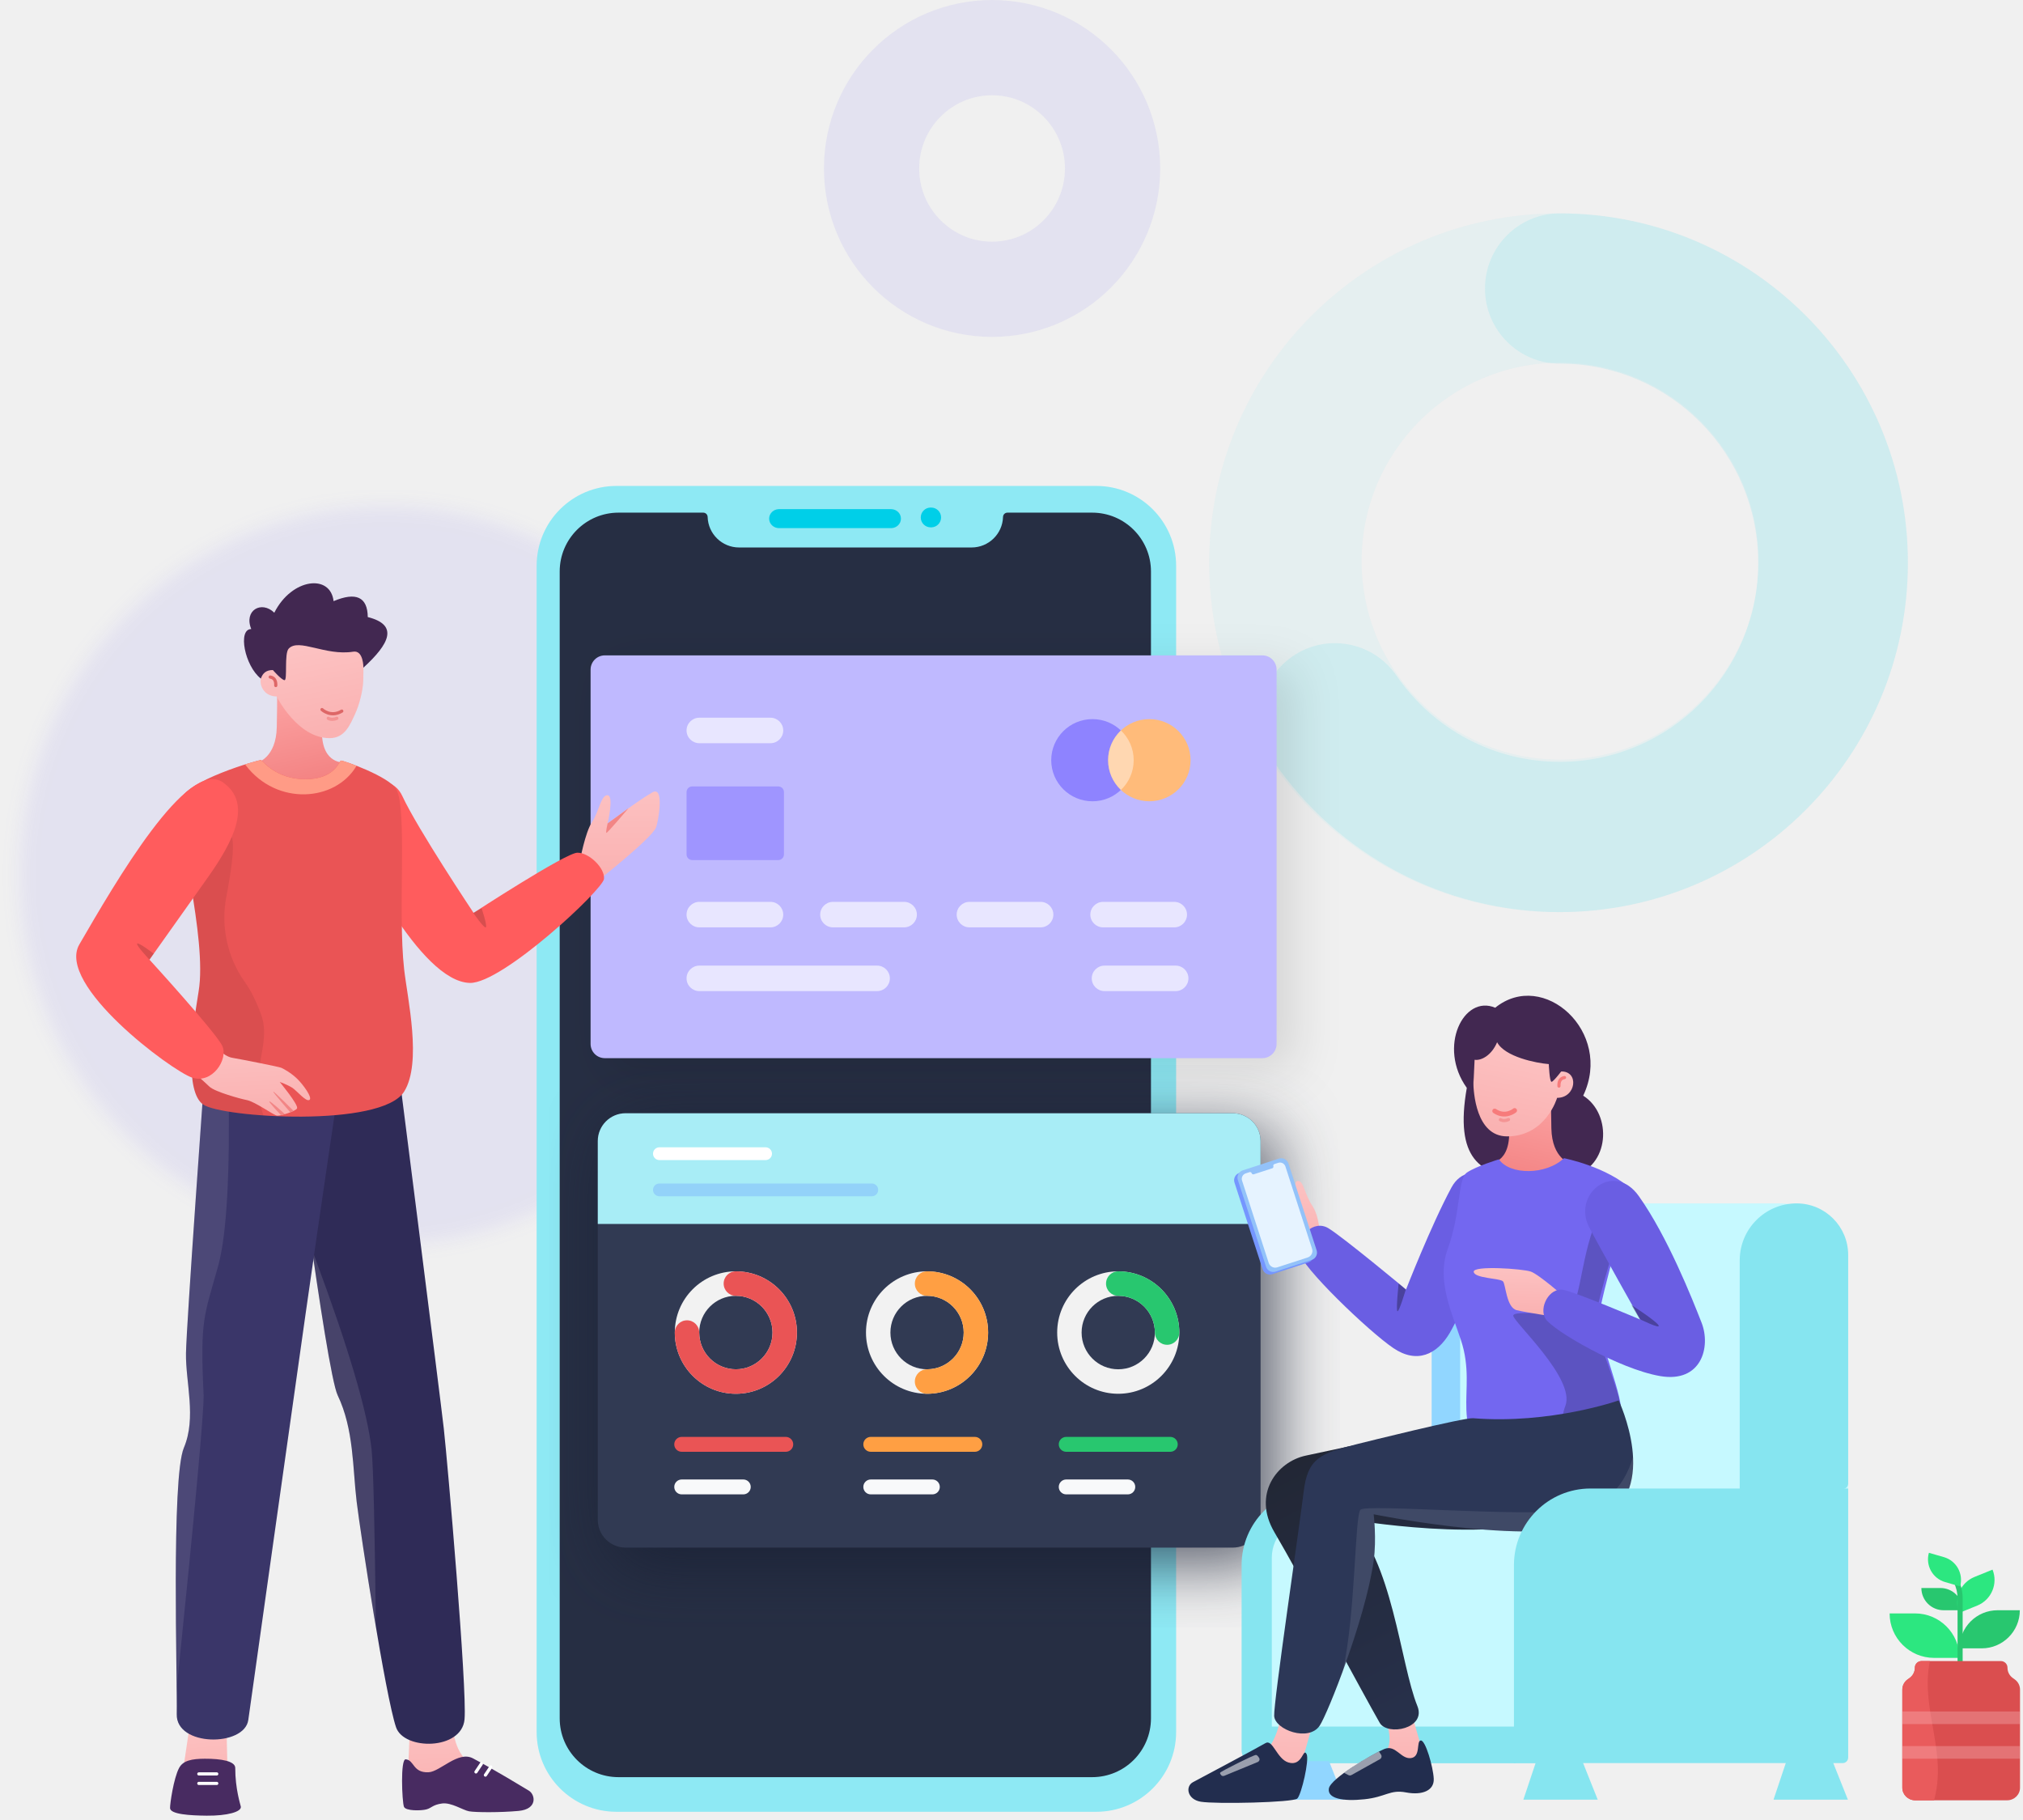
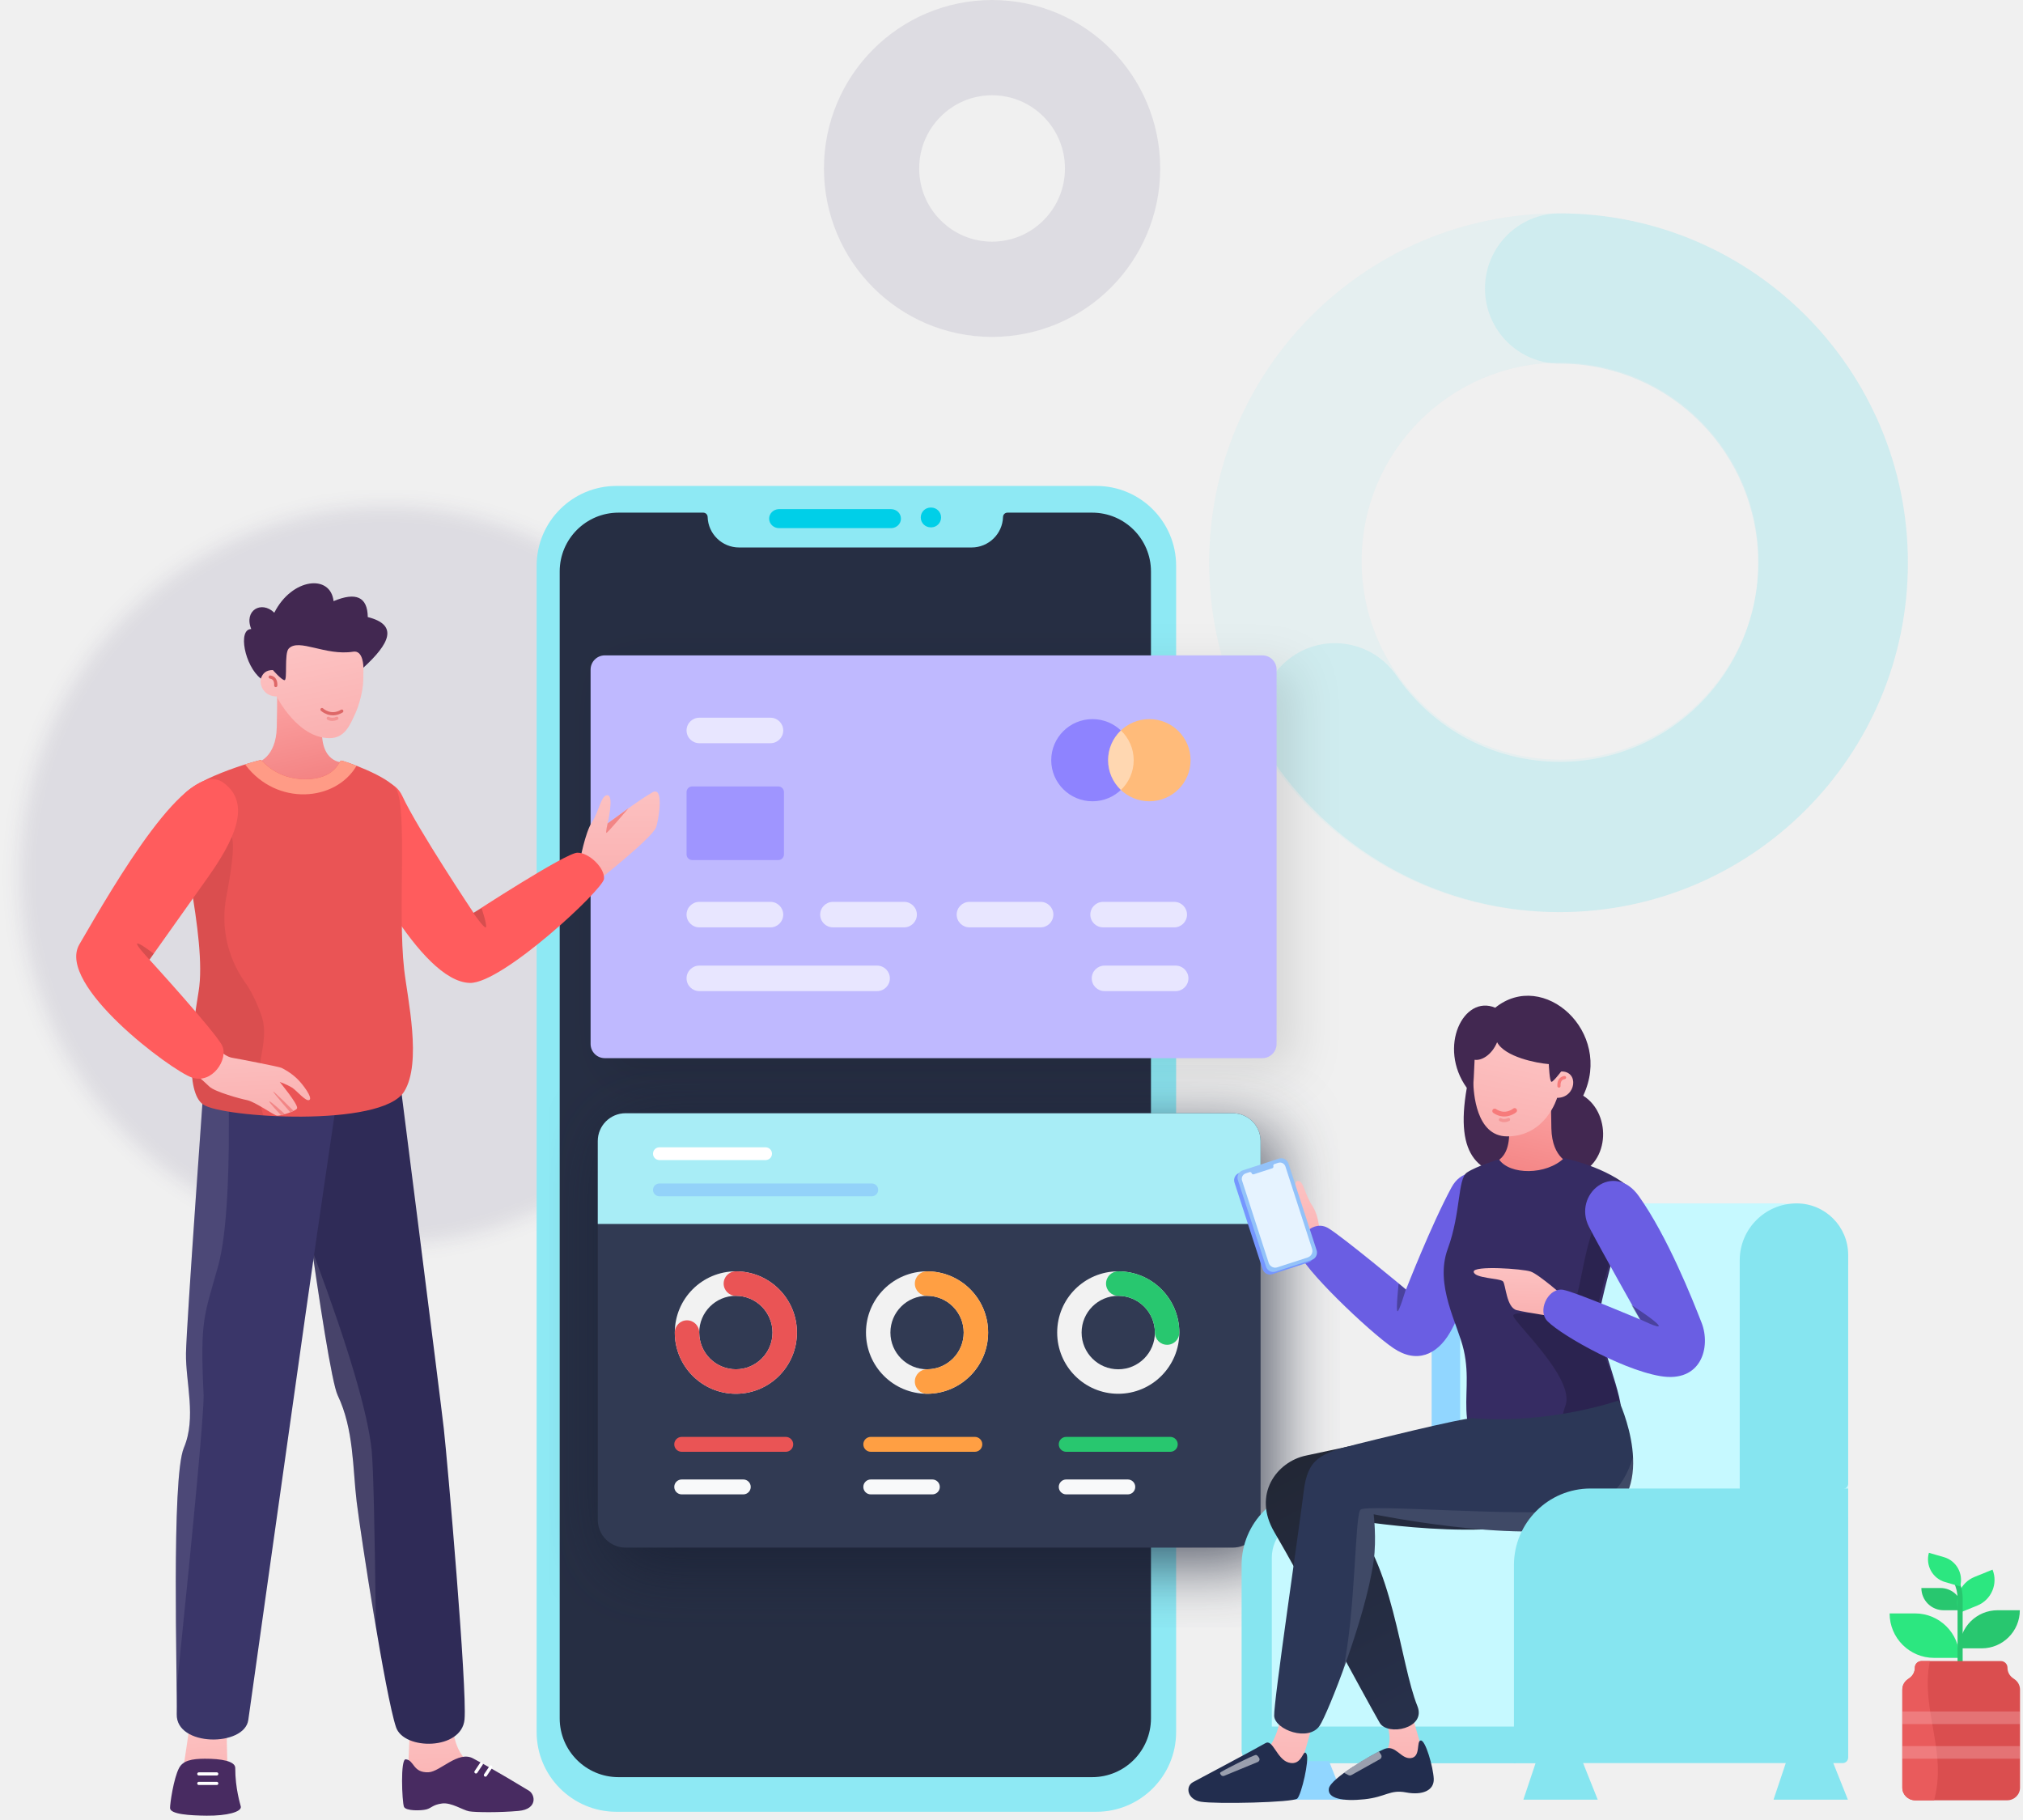
<svg xmlns="http://www.w3.org/2000/svg" width="637" height="573" viewBox="0 0 637 573" fill="none">
  <g id="Illustration">
    <g id="Shape">
      <g id="Oval" opacity="0.1" filter="url(#filter0_f)">
-         <ellipse cx="121.531" cy="275.607" rx="115.531" ry="116.393" fill="#7367F0" />
+         <ellipse cx="121.531" cy="275.607" rx="115.531" ry="116.393" fill="#362c63" />
      </g>
      <path id="Oval_2" opacity="0.05" fill-rule="evenodd" clip-rule="evenodd" d="M380.75 177.185C380.75 116.434 429.999 67.185 490.75 67.185C551.501 67.185 600.75 116.434 600.75 177.185C600.75 237.937 551.501 287.185 490.75 287.185C429.999 287.185 380.75 237.937 380.75 177.185ZM553.75 176.685C553.75 142.167 525.768 114.185 491.25 114.185C456.732 114.185 428.75 142.167 428.75 176.685C428.75 211.203 456.732 239.185 491.25 239.185C525.768 239.185 553.75 211.203 553.75 176.685Z" fill="#00CFE8" />
-       <ellipse id="Oval_3" opacity="0.1" cx="312.382" cy="53.041" rx="37.944" ry="38.041" stroke="#7367F0" stroke-width="30" />
+       <ellipse id="Oval_3" opacity="0.1" cx="312.382" cy="53.041" rx="37.944" ry="38.041" stroke="#362c63" stroke-width="30" />
      <path id="Path" opacity="0.1" d="M491.165 67.185C551.687 67.185 600.75 116.434 600.75 177.185C600.75 237.937 551.687 287.185 491.165 287.185C454.704 287.185 421.237 269.153 400.923 239.605C393.53 228.852 396.221 214.12 406.933 206.699C417.538 199.353 432.029 201.927 439.491 212.413L439.715 212.733C451.321 229.614 470.362 239.873 491.165 239.873C525.656 239.873 553.617 211.807 553.617 177.185C553.617 142.91 526.213 115.059 492.198 114.506L491.165 114.497C478.15 114.497 467.598 103.906 467.598 90.841C467.598 77.776 478.15 67.185 491.165 67.185Z" fill="#00CFE8" />
    </g>
    <g id="Mobile Banking App">
      <g id="Phone3">
        <path id="Rectangle" fill-rule="evenodd" clip-rule="evenodd" d="M168.975 178.137C168.975 164.254 180.229 153 194.112 153H345.201C359.084 153 370.338 164.254 370.338 178.137V545.323C370.338 559.206 359.084 570.46 345.201 570.46H194.112C180.229 570.46 168.975 559.206 168.975 545.323V178.137Z" fill="#8EE9F4" />
        <g id="Group 48">
          <path id="Rectangle_2" fill-rule="evenodd" clip-rule="evenodd" d="M176.237 179.934C176.237 169.705 184.53 161.412 194.759 161.412H221.439C222.187 161.412 222.799 162.007 222.821 162.755V162.755C222.976 168.115 227.365 172.379 232.727 172.379H305.926C311.288 172.379 315.678 168.115 315.833 162.755V162.755C315.854 162.007 316.467 161.412 317.215 161.412H343.894C354.124 161.412 362.416 169.705 362.416 179.934V541.033C362.416 551.263 354.124 559.555 343.894 559.555H194.759C184.53 559.555 176.237 551.263 176.237 541.033V179.934Z" fill="#262E43" />
          <mask id="mask0" mask-type="alpha" maskUnits="userSpaceOnUse" x="176" y="161" width="187" height="399">
            <path id="Rectangle_3" fill-rule="evenodd" clip-rule="evenodd" d="M176.237 179.934C176.237 169.705 184.53 161.412 194.759 161.412H221.439C222.187 161.412 222.799 162.007 222.821 162.755V162.755C222.976 168.115 227.365 172.379 232.727 172.379H305.926C311.288 172.379 315.678 168.115 315.833 162.755V162.755C315.854 162.007 316.467 161.412 317.215 161.412H343.894C354.124 161.412 362.416 169.705 362.416 179.934V541.033C362.416 551.263 354.124 559.555 343.894 559.555H194.759C184.53 559.555 176.237 551.263 176.237 541.033V179.934Z" fill="white" />
          </mask>
          <g mask="url(#mask0)">
            <ellipse id="Oval_4" cx="246.822" cy="403.737" rx="15.969" ry="15.951" fill="#E97EFF" fill-opacity="0.549" />
            <path id="Rectangle_4" fill-rule="evenodd" clip-rule="evenodd" d="M198.916 235.001C198.916 232.11 201.259 229.767 204.15 229.767H335.904C338.794 229.767 341.138 232.11 341.138 235.001V235.001C341.138 237.891 338.794 240.235 335.904 240.235H204.15C201.259 240.235 198.916 237.891 198.916 235.001V235.001Z" fill="#E97EFF" fill-opacity="0.549" />
          </g>
        </g>
        <path id="Path_2" d="M280.572 160.308C282.294 160.308 283.69 161.647 283.69 163.299C283.69 164.914 282.355 166.23 280.686 166.288L280.572 166.29H245.304C243.582 166.29 242.186 164.951 242.186 163.299C242.186 161.684 243.521 160.368 245.19 160.31L245.304 160.308H280.572Z" fill="#00CFE8" />
        <path id="Path_3" d="M293.21 159.81C294.933 159.81 296.329 161.205 296.329 162.925C296.329 164.608 294.994 165.979 293.325 166.039L293.21 166.041H293.047C291.324 166.041 289.928 164.646 289.928 162.925C289.928 161.243 291.263 159.872 292.932 159.812L293.047 159.81H293.21Z" fill="#00CFE8" />
      </g>
      <g id="BoardPieChart">
        <g id="Rectangle_5" filter="url(#filter1_d)">
          <path fill-rule="evenodd" clip-rule="evenodd" d="M188.229 359.27C188.229 354.434 192.15 350.513 196.986 350.513H388.175C393.011 350.513 396.931 354.434 396.931 359.27V478.524C396.931 483.361 393.011 487.281 388.175 487.281H196.986C192.15 487.281 188.229 483.361 188.229 478.524V359.27Z" fill="#313A53" />
        </g>
        <mask id="mask1" mask-type="alpha" maskUnits="userSpaceOnUse" x="188" y="350" width="209" height="138">
          <path id="Rectangle_6" fill-rule="evenodd" clip-rule="evenodd" d="M188.229 359.27C188.229 354.434 192.15 350.513 196.986 350.513H388.175C393.011 350.513 396.931 354.434 396.931 359.27V478.524C396.931 483.361 393.011 487.281 388.175 487.281H196.986C192.15 487.281 188.229 483.361 188.229 478.524V359.27Z" fill="white" />
        </mask>
        <g mask="url(#mask1)">
          <path id="Rectangle_7" fill-rule="evenodd" clip-rule="evenodd" d="M183.547 345.15H402.282V385.376H183.547L183.547 345.15Z" fill="#A8EDF6" />
          <path id="Rectangle_8" opacity="0.366" fill-rule="evenodd" clip-rule="evenodd" d="M205.621 374.649C205.621 373.538 206.522 372.638 207.632 372.638H274.515C275.626 372.638 276.526 373.538 276.526 374.649V374.649C276.526 375.76 275.626 376.66 274.515 376.66H207.632C206.522 376.66 205.621 375.76 205.621 374.649V374.649Z" fill="#6FA3FF" />
          <rect id="Rectangle_9" x="205.621" y="361.24" width="37.459" height="4.023" rx="2.011" fill="white" />
          <rect id="Rectangle_10" x="212.311" y="452.419" width="37.459" height="4.693" rx="2.346" fill="#EA5455" />
          <path id="Rectangle_11" fill-rule="evenodd" clip-rule="evenodd" d="M212.311 468.174C212.311 466.878 213.361 465.827 214.657 465.827H234.045C235.341 465.827 236.392 466.878 236.392 468.174V468.174C236.392 469.47 235.341 470.52 234.045 470.52H214.657C213.361 470.52 212.311 469.47 212.311 468.174V468.174Z" fill="#F8F9FA" />
          <rect id="Rectangle_12" x="271.844" y="452.419" width="37.459" height="4.693" rx="2.346" fill="#FF9F43" />
          <path id="Rectangle_13" fill-rule="evenodd" clip-rule="evenodd" d="M271.844 468.174C271.844 466.878 272.894 465.827 274.19 465.827H293.578C294.874 465.827 295.925 466.878 295.925 468.174V468.174C295.925 469.47 294.874 470.52 293.578 470.52H274.19C272.894 470.52 271.844 469.47 271.844 468.174V468.174Z" fill="#F8F9FA" />
          <rect id="Rectangle_14" x="333.385" y="452.419" width="37.459" height="4.693" rx="2.346" fill="#28C76F" />
          <path id="Rectangle_15" fill-rule="evenodd" clip-rule="evenodd" d="M333.385 468.174C333.385 466.878 334.435 465.827 335.731 465.827H355.119C356.415 465.827 357.466 466.878 357.466 468.174V468.174C357.466 469.47 356.415 470.52 355.119 470.52H335.731C334.435 470.52 333.385 469.47 333.385 468.174V468.174Z" fill="#F8F9FA" />
          <g id="Group 3">
            <path id="Oval_5" fill-rule="evenodd" clip-rule="evenodd" d="M352.114 438.843C362.735 438.843 371.345 430.213 371.345 419.568C371.345 408.923 362.735 400.293 352.114 400.293C341.493 400.293 332.883 408.923 332.883 419.568C332.883 430.213 341.493 438.843 352.114 438.843ZM352.114 431.133C345.741 431.133 340.575 425.955 340.575 419.568C340.575 413.181 345.741 408.003 352.114 408.003C358.487 408.003 363.653 413.181 363.653 419.568C363.653 425.955 358.487 431.133 352.114 431.133Z" fill="#F2F2F2" />
            <path id="Path_4" fill-rule="evenodd" clip-rule="evenodd" d="M371.345 419.568C371.345 408.923 362.735 400.293 352.114 400.293C349.99 400.293 348.268 402.019 348.268 404.148C348.268 406.277 349.99 408.003 352.114 408.003C358.414 408.003 363.535 413.064 363.651 419.351L363.653 419.568C363.653 421.697 365.375 423.423 367.499 423.423C369.623 423.423 371.345 421.697 371.345 419.568Z" fill="#28C76F" />
          </g>
          <g id="Group 4">
            <path id="Oval_6" fill-rule="evenodd" clip-rule="evenodd" d="M291.911 438.843C302.532 438.843 311.142 430.213 311.142 419.568C311.142 408.923 302.532 400.293 291.911 400.293C281.29 400.293 272.68 408.923 272.68 419.568C272.68 430.213 281.29 438.843 291.911 438.843ZM291.911 431.133C285.538 431.133 280.372 425.955 280.372 419.568C280.372 413.181 285.538 408.003 291.911 408.003C298.284 408.003 303.45 413.181 303.45 419.568C303.45 425.955 298.284 431.133 291.911 431.133Z" fill="#F2F2F2" />
            <path id="Path_5" d="M291.911 438.843C302.532 438.843 311.142 430.213 311.142 419.568C311.142 408.923 302.532 400.293 291.911 400.293C289.786 400.293 288.064 402.019 288.064 404.148C288.064 406.277 289.786 408.003 291.911 408.003C298.283 408.003 303.45 413.181 303.45 419.568C303.45 425.882 298.4 431.015 292.127 431.131L291.911 431.133C289.786 431.133 288.064 432.859 288.064 434.988C288.064 437.117 289.786 438.843 291.911 438.843Z" fill="#FF9F43" />
          </g>
          <g id="Group 6">
            <path id="Oval_7" fill-rule="evenodd" clip-rule="evenodd" d="M231.709 438.843C242.33 438.843 250.94 430.213 250.94 419.568C250.94 408.923 242.33 400.293 231.709 400.293C221.088 400.293 212.478 408.923 212.478 419.568C212.478 430.213 221.088 438.843 231.709 438.843ZM231.709 431.133C225.336 431.133 220.17 425.955 220.17 419.568C220.17 413.181 225.336 408.003 231.709 408.003C238.082 408.003 243.248 413.181 243.248 419.568C243.248 425.955 238.082 431.133 231.709 431.133Z" fill="#F2F2F2" />
            <path id="Path_6" fill-rule="evenodd" clip-rule="evenodd" d="M212.478 419.568C212.478 430.213 221.088 438.843 231.709 438.843C242.33 438.843 250.94 430.213 250.94 419.568C250.94 408.923 242.33 400.293 231.709 400.293C229.585 400.293 227.863 402.019 227.863 404.148C227.863 406.277 229.585 408.003 231.709 408.003C238.082 408.003 243.248 413.181 243.248 419.568C243.248 425.955 238.082 431.133 231.709 431.133C225.336 431.133 220.17 425.955 220.17 419.568C220.17 417.439 218.448 415.713 216.324 415.713C214.2 415.713 212.478 417.439 212.478 419.568Z" fill="#EA5455" />
          </g>
        </g>
      </g>
      <g id="VisaCard2">
        <g id="Rectangle_16" filter="url(#filter2_d)">
          <path fill-rule="evenodd" clip-rule="evenodd" d="M190.441 206.351H397.491C399.964 206.351 401.968 208.361 401.968 210.841V328.683C401.968 331.163 399.964 333.172 397.491 333.172H190.441C187.968 333.172 185.964 331.163 185.964 328.683V210.841C185.964 208.361 187.968 206.351 190.441 206.351Z" fill="#BFB9FF" />
        </g>
        <g id="Group 46">
          <g id="Group 45">
            <g id="Group 43">
              <ellipse id="Oval_8" cx="343.993" cy="239.357" rx="12.983" ry="12.935" fill="#8E83FF" />
              <ellipse id="Oval Copy 10" cx="361.901" cy="239.357" rx="12.983" ry="12.935" fill="#FFBB7A" />
              <path id="Path_7" fill-rule="evenodd" clip-rule="evenodd" d="M352.83 230.104L352.949 229.992C355.43 232.348 356.976 235.673 356.976 239.357C356.976 243.042 355.43 246.367 352.949 248.723C350.465 246.368 348.918 243.042 348.918 239.357C348.918 235.731 350.416 232.452 352.83 230.104L352.949 229.992L352.83 230.104Z" fill="white" fill-opacity="0.416" />
            </g>
            <path id="Rectangle_17" fill-rule="evenodd" clip-rule="evenodd" d="M217.972 247.609H245.057C246.046 247.609 246.848 248.408 246.848 249.393V269.019C246.848 270.004 246.046 270.803 245.057 270.803H217.972C216.983 270.803 216.182 270.004 216.182 269.019V249.393C216.182 248.408 216.983 247.609 217.972 247.609Z" fill="#9F95FF" />
          </g>
          <g id="Group 44">
            <path id="Rectangle_18" fill-rule="evenodd" clip-rule="evenodd" d="M220.211 283.96H242.595C244.82 283.96 246.624 285.758 246.624 287.975C246.624 290.192 244.82 291.989 242.595 291.989H220.211C217.986 291.989 216.182 290.192 216.182 287.975C216.182 285.758 217.986 283.96 220.211 283.96Z" fill="white" fill-opacity="0.647" />
            <path id="Rectangle_19" fill-rule="evenodd" clip-rule="evenodd" d="M220.211 304.032H276.17C278.396 304.032 280.199 305.829 280.199 308.046C280.199 310.263 278.396 312.06 276.17 312.06H220.211C217.986 312.06 216.182 310.263 216.182 308.046C216.182 305.829 217.986 304.032 220.211 304.032Z" fill="white" fill-opacity="0.647" />
            <path id="Rectangle_20" fill-rule="evenodd" clip-rule="evenodd" d="M347.799 304.032H370.182C372.408 304.032 374.212 305.829 374.212 308.046C374.212 310.263 372.408 312.06 370.182 312.06H347.799C345.573 312.06 343.77 310.263 343.77 308.046C343.77 305.829 345.573 304.032 347.799 304.032Z" fill="white" fill-opacity="0.647" />
            <path id="Rectangle_21" fill-rule="evenodd" clip-rule="evenodd" d="M220.211 225.977H242.595C244.82 225.977 246.624 227.774 246.624 229.991C246.624 232.208 244.82 234.005 242.595 234.005H220.211C217.986 234.005 216.182 232.208 216.182 229.991C216.182 227.774 217.986 225.977 220.211 225.977Z" fill="white" fill-opacity="0.647" />
            <path id="Rectangle Copy 38" fill-rule="evenodd" clip-rule="evenodd" d="M262.293 283.96H284.677C286.902 283.96 288.706 285.758 288.706 287.975C288.706 290.192 286.902 291.989 284.677 291.989H262.293C260.068 291.989 258.264 290.192 258.264 287.975C258.264 285.758 260.068 283.96 262.293 283.96Z" fill="white" fill-opacity="0.647" />
            <path id="Rectangle Copy 39" fill-rule="evenodd" clip-rule="evenodd" d="M305.269 283.96H327.653C329.878 283.96 331.682 285.758 331.682 287.975C331.682 290.192 329.878 291.989 327.653 291.989H305.269C303.044 291.989 301.24 290.192 301.24 287.975C301.24 285.758 303.044 283.96 305.269 283.96Z" fill="white" fill-opacity="0.647" />
            <path id="Rectangle Copy 40" fill-rule="evenodd" clip-rule="evenodd" d="M347.351 283.96H369.735C371.96 283.96 373.764 285.758 373.764 287.975C373.764 290.192 371.96 291.989 369.735 291.989H347.351C345.126 291.989 343.322 290.192 343.322 287.975C343.322 285.758 345.126 283.96 347.351 283.96Z" fill="white" fill-opacity="0.647" />
          </g>
        </g>
      </g>
      <g id="Men1.1">
        <g id="LLeg">
          <path id="Path_8" fill-rule="evenodd" clip-rule="evenodd" d="M142.482 542C142.482 542 142.328 551.857 148.381 555.358C154.434 558.86 163.812 565.365 163.812 565.365L128.137 566.574L129.154 541.911L142.482 542Z" fill="url(#paint0_linear)" />
          <path id="Path_9" fill-rule="evenodd" clip-rule="evenodd" d="M127.761 553.936C130.519 554.22 129.916 558.21 134.922 558.016C138.569 557.874 144.257 551.148 148.936 553.639C156.078 557.442 164.453 562.57 166.506 563.791C168.56 565.013 169.371 569.618 163.303 570.184C157.501 570.724 149.668 570.664 147.707 570.306C145.744 569.949 142.105 567.446 139.177 567.846C136.249 568.247 135.915 569.256 134.279 569.703C132.643 570.15 127.704 570.247 127.192 568.868C126.603 567.286 126.014 553.756 127.761 553.936Z" fill="#482B61" />
          <path id="Path_10" fill-rule="evenodd" clip-rule="evenodd" d="M124.996 332.889C124.996 332.889 138.605 439.705 139.743 449.806C140.88 459.908 147.128 531.771 146.273 541.357C145.402 551.118 127.14 551.171 124.69 543.806C121.337 533.725 113.585 483.341 112.303 472.819C111.021 462.298 111.471 450.083 106.319 439.309C102.63 431.596 90.423 335.628 90.423 335.628L124.996 332.889Z" fill="#2F2B57" />
          <path id="Path_11" opacity="0.591" fill-rule="evenodd" clip-rule="evenodd" d="M116.998 456.324L117.046 456.805C117.566 462.384 118.001 480.866 118.352 512.249L117.569 507.562C115.113 492.698 112.931 477.974 112.303 472.819C111.048 462.517 111.453 450.591 106.634 439.985L106.319 439.309C104.695 435.915 101.422 415.426 98.266 393.547L99.257 396.201C109.796 424.543 115.709 444.584 116.998 456.324Z" fill="white" fill-opacity="0.192" />
          <path id="Path 10" d="M151.575 555.354L149.868 557.907" stroke="white" stroke-linecap="round" />
          <path id="Path 10_2" d="M154.554 556.352L152.848 558.906" stroke="white" stroke-linecap="round" />
        </g>
        <g id="RLeg">
          <path id="Path_12" fill-rule="evenodd" clip-rule="evenodd" d="M59.586 544.261L56.394 565.817L71.825 565.739L71.32 543.86L59.586 544.261Z" fill="url(#paint1_linear)" />
          <path id="Path_13" fill-rule="evenodd" clip-rule="evenodd" d="M53.55 569.305C53.499 568.047 54.67 559.89 56.394 556.66C57.644 554.318 60.417 553.769 64.474 553.752C69.707 553.732 74.081 554.523 74.075 556.66C74.056 563.199 75.714 568.228 75.826 568.802C76.153 570.488 71.472 571.747 65.08 571.682C59.847 571.631 53.631 571.266 53.55 569.305Z" fill="#482B61" />
          <path id="Path_14" fill-rule="evenodd" clip-rule="evenodd" d="M107.504 336.396C107.504 336.396 100.429 384.069 96.146 414.233C91.937 443.873 79.474 532.285 78.186 541.54C77.004 550.036 55.422 550.036 55.649 539.747C55.876 529.457 53.878 465.335 57.897 455.841C61.915 446.348 58.417 435.299 58.563 426.076C58.709 416.853 64.489 337.012 64.489 337.012L107.504 336.396Z" fill="#3A3669" />
          <path id="Path_15" opacity="0.462" fill-rule="evenodd" clip-rule="evenodd" d="M68.797 398.217L68.459 399.444C64.362 414.163 62.949 415.49 64.11 438.967L64.121 439.444C64.162 445.351 61.353 475.917 55.694 531.142L55.669 527.709C55.47 505.18 54.64 464.445 57.794 456.097L57.897 455.841C61.915 446.348 58.417 435.299 58.563 426.076C58.709 416.853 64.489 337.013 64.489 337.013L71.871 336.906L71.946 340.563C72.477 369.125 71.427 388.343 68.797 398.217V398.217Z" fill="white" fill-opacity="0.192" />
          <path id="Path 9" d="M62.605 558.534H68.253" stroke="white" stroke-linecap="round" />
          <path id="Path 9_2" d="M62.605 561.529H68.253" stroke="white" stroke-linecap="round" />
        </g>
        <g id="Head">
          <path id="Path_16" fill-rule="evenodd" clip-rule="evenodd" d="M81.035 240.078C81.035 240.078 86.946 238.683 87.151 228.949C87.356 219.214 87.212 215.891 87.212 215.891L101.226 215.655C101.226 215.655 101.368 226.504 101.37 230.428C101.375 240.968 108.682 240.078 108.682 240.078C108.682 240.078 107.163 248.624 95.365 249.291C86.154 249.812 81.035 240.078 81.035 240.078Z" fill="url(#paint2_linear)" />
          <g id="Head1">
            <path id="Path_17" fill-rule="evenodd" clip-rule="evenodd" d="M85.926 210.97C80.118 210.745 81.065 219.291 87.099 219.279C87.099 219.279 93.583 232.383 103.764 232.417C108.668 232.434 110.269 228.043 111.739 224.962C113.209 221.88 114.288 217.27 114.378 214.447C114.474 211.437 114.486 201.55 114.486 201.55L85.7 201.537L85.926 210.97Z" fill="url(#paint3_linear)" />
            <path id="Path_18" d="M103.356 226.173C104.227 226.654 105.263 226.535 106.065 226.173" stroke="#F49494" stroke-linecap="round" />
            <path id="Path 8" d="M86.832 215.849C86.892 214.478 86.476 213.39 85.085 213.171" stroke="#DE6767" stroke-linecap="round" />
            <path id="Path_19" fill-rule="evenodd" clip-rule="evenodd" d="M85.926 210.971C85.926 210.971 88.597 214.069 89.585 214.154C90.573 214.24 89.447 205.769 90.902 204.226C94.098 200.835 102.45 206.597 111.233 205.189C114.486 204.668 114.428 210.228 114.428 210.228C122.638 202.703 125.615 196.767 115.804 194.289C115.726 187.92 112.081 186.322 105.032 189.276C104.09 180.673 91.912 181.971 86.369 192.916C82.356 188.992 76.717 192.16 79.11 198.064C74.79 198.064 77.041 209.672 82.133 213.66C82.74 211.918 83.85 210.971 85.926 210.971Z" fill="#422851" />
            <path id="Path_20" d="M101.387 223.414C101.387 223.414 104.152 226.029 107.624 223.899" stroke="#DE6767" stroke-linecap="round" />
          </g>
        </g>
        <g id="LArm">
          <g id="Group 3_2">
            <path id="Path_21" fill-rule="evenodd" clip-rule="evenodd" d="M182.553 271.335C182.553 271.335 184.215 262.095 186.414 258.858C188.613 255.619 189.254 250.179 191.329 250.379C193.404 250.58 191.326 259.265 191.326 259.265C191.326 259.265 201.002 252.005 205.392 249.504C209.397 247.223 207.2 259.026 206.574 260.531C205.083 264.112 187.833 277.63 187.833 277.63C187.833 277.63 182.93 272.157 182.553 271.335Z" fill="url(#paint4_linear)" />
            <path id="Path_22" fill-rule="evenodd" clip-rule="evenodd" d="M191.326 259.264C191.326 259.264 190.612 262.235 190.968 262.235C191.325 262.235 197.892 254.487 197.892 254.487L191.326 259.264Z" fill="#F28585" />
          </g>
          <path id="Path_23" fill-rule="evenodd" clip-rule="evenodd" d="M126.694 250.655C131.425 260.915 149.121 287.426 149.121 287.426C149.121 287.426 178.119 268.52 181.809 268.481C185.499 268.442 190.509 273.338 190.194 276.717C189.879 280.096 158.129 309.732 147.946 309.483C132.113 309.095 112.258 267.922 110.219 262.419C104.759 247.678 122.079 240.647 126.694 250.655Z" fill="#FF5C5D" />
          <path id="Path 5" fill-rule="evenodd" clip-rule="evenodd" d="M149.016 287.407C149.016 287.407 152.364 292.312 152.964 291.99C153.564 291.668 151.648 285.994 151.648 285.994L149.016 287.407Z" fill="black" fill-opacity="0.16" />
        </g>
        <g id="Body">
          <path id="Path_24" fill-rule="evenodd" clip-rule="evenodd" d="M56.657 252.296C55.171 259.42 65.346 295.325 62.546 312.122C60.332 325.406 58.219 343.698 63.957 347.759C69.799 351.894 120.087 355.177 127.255 343.698C132.941 334.591 128.286 314.396 127.255 305.183C125.198 286.804 128.304 255.042 124.814 248.546C122.65 244.516 107.892 239.319 107.338 239.48C106.783 239.641 105.48 245.351 96.149 245.351C86.817 245.351 82.696 239.48 82.195 239.319C81.694 239.158 58.001 245.852 56.657 252.296Z" fill="#EA5455" />
          <path id="Path_25" fill-rule="evenodd" clip-rule="evenodd" d="M82.172 239.316L82.195 239.319C82.697 239.48 86.817 245.351 96.149 245.351C105.481 245.351 106.784 239.641 107.338 239.48C107.538 239.422 109.589 240.062 112.229 241.093L112.217 241.214C105.547 252.415 87.205 253.795 77.4 240.981L77.178 240.685L78.272 240.345C80.274 239.737 81.707 239.371 82.097 239.322L82.172 239.316Z" fill="#FF9B86" />
          <path id="Path_26" fill-rule="evenodd" clip-rule="evenodd" d="M56.688 257.245L57.511 257.359C66.233 258.607 71.348 260.58 72.857 263.28C73.847 265.052 73.387 271.044 71.476 281.257L71.273 282.329C69.501 291.586 71.528 301.163 76.877 308.888L77.178 309.316C78.987 311.847 80.654 315.179 82.181 319.314C85.722 328.903 78.19 336.983 82.96 351.25L81.986 351.178C73.12 350.499 65.949 349.169 63.957 347.759C58.219 343.698 60.333 325.406 62.546 312.122C64.928 297.83 57.917 269.704 56.688 257.245Z" fill="black" fill-opacity="0.067" />
        </g>
        <g id="Rarm">
          <g id="Group 2">
            <path id="Path_27" fill-rule="evenodd" clip-rule="evenodd" d="M66.881 328.606C66.881 328.606 70.229 332.556 73.086 333.047C75.943 333.538 87.901 335.877 88.631 336.224C89.321 336.551 91.68 337.793 93.697 339.786C95.445 341.512 98.469 345.606 97.455 346.31C96.371 347.063 93.445 343.371 91.977 342.459C90.438 341.501 88.072 340.654 88.072 340.654C88.072 340.654 93.924 347.713 93.552 348.946C93.281 349.847 88.305 351.384 87.24 351.268C86.176 351.153 80.313 346.86 77.678 346.361C75.85 346.015 67.666 343.798 65.94 342.133C64.215 340.468 60.333 337.089 60.333 337.089L66.881 328.606Z" fill="url(#paint5_linear)" />
            <path id="Path_28" fill-rule="evenodd" clip-rule="evenodd" d="M92.424 349.765C92.424 349.765 86.3 343.594 86.044 343.7C85.789 343.805 91.38 350.194 91.38 350.194L92.424 349.765Z" fill="#F28585" />
            <path id="Path_29" fill-rule="evenodd" clip-rule="evenodd" d="M89.694 350.778C89.694 350.778 85.107 346.575 84.807 346.778C84.507 346.98 88.481 351.121 88.481 351.121L89.694 350.778Z" fill="#F28585" />
          </g>
          <path id="Path_30" fill-rule="evenodd" clip-rule="evenodd" d="M70.209 246.345C79.665 252.998 73.347 265.092 65.503 276.186C58.175 286.549 47.068 302.158 47.068 302.158C47.068 302.158 67.953 325.034 69.97 329.266C71.987 333.499 66.836 341.448 60.431 339.277C54.026 337.106 17.578 310.107 24.99 297.348C36.311 277.859 59.04 238.486 70.209 246.345Z" fill="#FF5C5D" />
          <path id="Path 6" fill-rule="evenodd" clip-rule="evenodd" d="M47.068 302.158C47.068 302.158 42.782 297.624 43.183 297.099C43.583 296.575 48.413 300.281 48.413 300.281L47.068 302.158Z" fill="black" fill-opacity="0.16" />
        </g>
      </g>
      <g id="Group 7">
        <path id="Rectangle_22" fill-rule="evenodd" clip-rule="evenodd" d="M390.956 492.784C390.956 479.468 401.751 468.672 415.067 468.672L496.198 468.672V551.132C496.198 553.341 494.407 555.132 492.198 555.132H394.956C392.747 555.132 390.956 553.341 390.956 551.132L390.956 492.784Z" fill="#86E5F0" />
        <path id="Rectangle_23" fill-rule="evenodd" clip-rule="evenodd" d="M400.465 538.065L477.244 538.065V555.132H400.465V538.065Z" fill="#86E5F0" />
        <path id="Path_31" fill-rule="evenodd" clip-rule="evenodd" d="M498.245 554.514L503.088 566.644H479.675L483.732 554.514H498.245Z" fill="#86E5F0" />
        <path id="Path_32" fill-rule="evenodd" clip-rule="evenodd" d="M418.474 554.514L423.318 566.644H399.904L403.962 554.514H418.474Z" fill="#91D6FF" />
        <path id="Path_33" fill-rule="evenodd" clip-rule="evenodd" d="M577.018 554.514L581.862 566.644H558.448L562.506 554.514H577.018Z" fill="#86E5F0" />
        <path id="Rectangle_24" fill-rule="evenodd" clip-rule="evenodd" d="M450.796 403.492C450.796 390.38 461.275 379.671 474.384 379.387L496.796 378.901V476.828H450.796L450.796 403.492Z" fill="#91D6FF" />
        <path id="Rectangle_25" fill-rule="evenodd" clip-rule="evenodd" d="M459.77 403.012C459.77 389.696 470.565 378.901 483.881 378.901H560.112C572.174 378.901 581.952 388.679 581.952 400.741V477.076C581.952 478.041 581.169 478.824 580.205 478.824H459.77L459.77 403.012Z" fill="#C6F9FF" />
        <path id="Rectangle_26" fill-rule="evenodd" clip-rule="evenodd" d="M547.805 396.818C547.805 386.923 555.827 378.901 565.722 378.901V378.901C574.685 378.901 581.952 386.167 581.952 395.13V467.1C581.952 468.065 581.169 468.847 580.205 468.847H547.805V396.818Z" fill="#86E5F0" />
        <path id="Rectangle_27" fill-rule="evenodd" clip-rule="evenodd" d="M400.465 490.474C400.465 483.515 406.106 477.874 413.065 477.874H491.345V543.628H400.465V490.474Z" fill="#C6F9FF" />
        <g id="Wom1.4">
          <g id="Head_2">
            <path id="Path_34" fill-rule="evenodd" clip-rule="evenodd" d="M494.783 370.394C506.982 367.552 507.785 350.8 498.511 344.989C508.075 324.929 485.958 305.012 470.808 317.295C460.876 313.041 452.622 329.64 461.864 342.532C457.989 364.667 465.875 370.388 480.092 370.632L494.783 370.394Z" fill="#422851" />
            <path id="Path_35" fill-rule="evenodd" clip-rule="evenodd" d="M494.632 366.393C494.632 366.393 488.698 365 488.492 355.271C488.286 345.543 488.431 342.223 488.431 342.223L475.36 341.987C475.36 341.987 475.218 352.828 475.216 356.75C475.21 367.283 467.875 366.393 467.875 366.393C467.875 366.393 469.4 374.934 481.244 375.6C490.491 376.121 494.632 366.393 494.632 366.393Z" fill="url(#paint6_linear)" />
            <path id="Path_36" fill-rule="evenodd" clip-rule="evenodd" d="M491.477 337.365C497.308 337.139 496.357 345.679 490.3 345.668C490.3 345.668 486.782 357.8 474.568 357.8C464.648 357.8 464.003 343.66 463.913 340.839C463.816 337.831 463.804 327.95 463.804 327.95L491.704 327.938L491.477 337.365Z" fill="url(#paint7_linear)" />
            <path id="Path_37" d="M476.923 349.65C476.923 349.65 474.014 352.114 470.644 349.806" stroke="#F77B7B" stroke-width="1.5" stroke-linecap="round" />
            <path id="Path_38" d="M475.003 352.504C474.098 352.922 473.226 352.952 472.448 352.536" stroke="#F49494" stroke-linecap="round" />
            <path id="Path 8_2" d="M490.884 341.958C490.824 340.588 491.241 339.5 492.638 339.281" stroke="#F77B7B" stroke-linecap="round" />
            <path id="Path_39" fill-rule="evenodd" clip-rule="evenodd" d="M492.4 336.309C492.4 336.309 489.204 340.6 488.557 340.623C487.909 340.646 487.683 335.043 487.683 335.043C483.762 334.743 473.841 332.766 471.408 328.161C469.708 332.224 466.456 334.029 464.32 333.683L463.915 342.315L462.918 324.96H493.182L492.4 336.309Z" fill="#422851" />
          </g>
          <g id="LLeg_2">
            <path id="Path_40" fill-rule="evenodd" clip-rule="evenodd" d="M434.913 537.945C434.913 537.945 440.143 548.516 435.855 551.847C431.561 555.179 420.217 561.422 420.217 561.422L450.271 559.532L443.59 536.478L434.913 537.945Z" fill="url(#paint8_linear)" />
            <path id="Path_41" fill-rule="evenodd" clip-rule="evenodd" d="M447.364 548.005C445.881 548.178 447.465 553.174 444.254 553.554C441.049 553.934 439.491 549.201 435.854 550.701C432.217 552.202 418.954 559.96 418.431 563.132C417.903 566.303 422.844 567.236 429.622 566.52C436.399 565.804 437.648 563.391 442.736 564.363C447.817 565.334 451.623 563.786 451.456 560.071C451.288 556.357 448.847 547.832 447.364 548.005Z" fill="#222D4E" />
            <path id="Path 14" fill-rule="evenodd" clip-rule="evenodd" d="M434.195 551.471L434.855 552.461C435.179 552.947 435.02 553.605 434.51 553.889L425.545 558.895C425.254 559.057 424.902 559.064 424.605 558.913L423.213 558.207C425.399 556.623 427.186 555.433 429.161 554.264C430.678 553.367 432.357 552.442 434.195 551.471Z" fill="white" fill-opacity="0.541" />
            <path id="Path_42" fill-rule="evenodd" clip-rule="evenodd" d="M480.186 444.779C471.087 445.185 420.447 456.392 411.247 458.296C402.047 460.2 394.268 470.502 401.284 482.431C409.164 495.822 429.495 533.853 434.431 542.427C436.875 546.67 449.2 544.291 446.305 537.169C440.908 523.892 438.401 490.539 424.641 478.378C424.641 478.378 470.917 486.436 490.907 477.206C505.435 470.496 502.148 443.796 480.186 444.779Z" fill="url(#paint9_linear)" />
          </g>
          <g id="LArm_2">
            <path id="Path_43" fill-rule="evenodd" clip-rule="evenodd" d="M415.718 390.947C415.718 390.947 415.821 383.54 413.231 379.669C410.642 375.798 410.539 371.686 408.579 371.82C406.619 371.955 408.56 381.512 408.56 381.512C408.56 381.512 406.073 380.562 404.287 379.36C402.5 378.157 397.083 372.23 395.817 373.28C393.671 375.07 397.128 385.165 399.011 387.183C400.9 389.202 411.22 395.841 411.22 395.841L415.718 390.947Z" fill="url(#paint10_linear)" />
            <path id="Path_44" fill-rule="evenodd" clip-rule="evenodd" d="M471.632 386.508C467.399 396.33 459.65 414.374 456.455 419.757C452.451 426.498 446.137 429.468 438.745 424.467C430.978 419.211 409.591 398.711 408.964 394.068C408.342 389.424 413.577 383.853 418.314 386.737C423.05 389.622 442.732 406.01 442.732 406.01C442.732 406.01 450.675 385.637 457.064 373.836C462.598 363.626 478.074 371.577 471.632 386.508Z" fill="#6A5EE3" />
            <path id="Path_45" fill-rule="evenodd" clip-rule="evenodd" d="M442.649 406.02C442.649 406.02 440.516 413.26 440.017 412.841C439.519 412.422 440.398 404.128 440.398 404.128L442.649 406.02Z" fill="black" fill-opacity="0.303" />
          </g>
          <g id="PhoneMini4">
            <g id="Group 3_3">
              <path id="Rectangle_28" d="M388.709 372.331C388.3 371.07 388.99 369.716 390.25 369.307L401.617 365.613C402.878 365.204 404.232 365.894 404.641 367.154L413.517 394.47C413.927 395.731 413.237 397.085 411.976 397.495L400.609 401.188C399.349 401.598 397.995 400.908 397.585 399.647L388.709 372.331Z" fill="#7596FF" />
              <rect id="Rectangle_29" x="389.032" y="369.239" width="16.752" height="33.522" rx="2.4" transform="rotate(-18 389.032 369.239)" fill="#93C2F9" />
              <path id="Rectangle_30" d="M392.25 369.453L393.458 369.06C393.704 368.98 393.966 369.091 394.085 369.311L394.122 369.399C394.212 369.676 394.51 369.828 394.787 369.738L400.613 367.845C400.859 367.765 401.006 367.521 400.973 367.273L400.952 367.18C400.862 366.903 401.013 366.605 401.29 366.515L402.492 366.125C403.385 365.835 404.341 366.285 404.697 367.137L404.748 367.276V367.276L413.149 393.21C413.514 394.342 412.895 395.556 411.765 395.925L402.206 399.031C401.124 399.385 399.965 398.833 399.545 397.794L399.492 397.649C399.492 397.648 399.492 397.648 399.493 397.647L391.094 371.719C390.788 370.774 391.305 369.76 392.25 369.453Z" fill="#E6F3FF" />
            </g>
          </g>
          <g id="Body_2">
-             <path id="Path_46" fill-rule="evenodd" clip-rule="evenodd" d="M513.93 374.674C513.93 374.674 503.73 408.844 503.428 415.313C503.126 421.782 511.77 440.794 510.299 445.599C506.905 456.704 463.582 461.485 461.927 446.547C461.155 439.58 462.761 433.327 460.91 425.118C459.066 416.909 451.651 404.711 455.857 393.242C460.062 381.773 458.935 371.163 461.943 369.157C464.951 367.152 471.982 365.022 471.982 365.022C475.401 370.056 486.943 369.983 492.451 364.667C492.451 364.667 506.134 367.322 513.93 374.674Z" fill="#7367F0" />
+             <path id="Path_46" fill-rule="evenodd" clip-rule="evenodd" d="M513.93 374.674C513.93 374.674 503.73 408.844 503.428 415.313C503.126 421.782 511.77 440.794 510.299 445.599C506.905 456.704 463.582 461.485 461.927 446.547C461.155 439.58 462.761 433.327 460.91 425.118C459.066 416.909 451.651 404.711 455.857 393.242C460.062 381.773 458.935 371.163 461.943 369.157C464.951 367.152 471.982 365.022 471.982 365.022C475.401 370.056 486.943 369.983 492.451 364.667C492.451 364.667 506.134 367.322 513.93 374.674Z" fill="#362c63" />
            <path id="Path_47" fill-rule="evenodd" clip-rule="evenodd" d="M504.789 380.208C497.991 391.003 498.011 409.799 494.36 412.26C490.708 414.722 476.497 412.306 476.497 414.256C476.497 416.205 496.136 434.07 492.912 442.611C491.224 447.082 491.682 451.083 494.286 454.613L495.136 454.427C502.874 452.678 509.095 449.536 510.298 445.599C511.77 440.794 502.129 421.782 502.431 415.313C502.687 409.822 510.794 384.369 513.238 376.801C511.248 373.288 508.432 374.423 504.789 380.208Z" fill="black" fill-opacity="0.199" />
          </g>
          <g id="RArm">
            <path id="Path_48" fill-rule="evenodd" clip-rule="evenodd" d="M493.196 408.848C493.196 408.848 484.605 401.241 481.976 400.358C479.346 399.475 463.943 398.414 464.04 400.409C464.151 402.547 472.424 402.424 473.281 403.475C474.138 404.526 474.333 411.713 477.573 412.519C480.807 413.326 490.501 414.717 490.501 414.717L493.196 408.848Z" fill="url(#paint11_linear)" />
            <path id="Path_49" fill-rule="evenodd" clip-rule="evenodd" d="M516.052 376.637C525.103 389.418 532.83 408.887 535.796 416.477C538.763 424.067 535.77 435.516 522.727 433.268C509.708 431.027 488.992 418.846 486.7 415.293C484.408 411.74 487.89 405.274 492.275 406.121C496.337 406.904 516.488 415.477 516.488 415.477C516.488 415.477 503.524 392.486 500.359 386.323C495.071 376.03 508.079 365.376 516.052 376.637Z" fill="#6A5EE3" />
            <path id="Path_50" fill-rule="evenodd" clip-rule="evenodd" d="M516.282 415.319C516.282 415.319 523.072 418.695 522.244 417.279C521.416 415.864 513.691 410.891 513.691 410.891L516.282 415.319Z" fill="black" fill-opacity="0.303" />
          </g>
          <g id="RLeg_2">
            <path id="Path_51" fill-rule="evenodd" clip-rule="evenodd" d="M403.31 538.37C403.31 538.37 403.468 550.811 393.221 555.463C382.981 560.114 375.686 559.834 376.614 563.431C377.543 567.026 404.196 566.881 406.685 564.069C408.807 561.676 413.42 539.399 414.69 541.102L403.31 538.37Z" fill="url(#paint12_linear)" />
            <path id="Path_52" fill-rule="evenodd" clip-rule="evenodd" d="M411.417 552.297C410.272 550.085 410.2 556.307 405.687 554.936C402.025 553.823 400.773 547.454 398.458 548.849C396.144 550.244 375.771 561.06 375.655 561.125C373.147 562.477 373.848 566.572 378.084 567.287C382.792 568.081 407.183 567.547 408.492 566.291C409.801 565.036 412.334 554.07 411.417 552.297Z" fill="#222D4E" />
            <path id="Path 14_2" fill-rule="evenodd" clip-rule="evenodd" d="M395.445 552.569C395.843 552.569 396.223 553.069 396.497 553.55C396.764 554.019 396.516 554.589 396.016 554.795L385.504 559.125C385.164 559.265 384.767 559.213 384.524 558.937C384.3 558.685 384.093 558.371 384.196 558.156C384.394 557.741 394.677 552.569 395.445 552.569Z" fill="white" fill-opacity="0.541" />
            <path id="Path_53" fill-rule="evenodd" clip-rule="evenodd" d="M509.691 440.933C509.691 440.933 522.919 468.883 504.33 478.481C486.353 487.762 432.535 476.785 432.535 476.785C432.535 476.785 433.497 484.531 432.535 491.441C430.023 509.486 418.078 539.55 415.551 543.327C412.056 548.551 401.41 544.612 401.209 540.262C401.009 535.912 409.235 480.358 410.486 469.764C411.73 459.169 415.659 457.63 427.135 454.734C429.772 454.069 460.949 446.317 463.805 446.543C488.346 448.484 509.691 440.933 509.691 440.933Z" fill="#2C3757" />
            <path id="Path_54" opacity="0.462" fill-rule="evenodd" clip-rule="evenodd" d="M495.191 475.596C477.393 477.592 430.273 473.479 428.381 475.348C426.574 477.132 426.876 508.175 422.823 526.143L423.439 524.446C427.251 513.854 431.209 500.971 432.535 491.441C433.497 484.531 432.535 476.785 432.535 476.785L434.705 477.205C444.935 479.128 488.51 486.649 504.33 478.481C512.901 474.055 516.399 466.703 514.823 456.424C512.109 468.042 505.565 474.433 495.191 475.596Z" fill="white" fill-opacity="0.192" />
          </g>
        </g>
        <path id="Rectangle_31" fill-rule="evenodd" clip-rule="evenodd" d="M476.71 492.784C476.71 479.468 487.505 468.672 500.821 468.672L581.952 468.672V553.385C581.952 554.35 581.17 555.132 580.205 555.132H476.71L476.71 492.784Z" fill="#86E5F0" />
      </g>
      <g id="Group 80">
        <path id="Rectangle_32" d="M595 508H603C610.732 508 617 514.268 617 522V522H609C601.268 522 595 515.732 595 508V508Z" fill="#2CE780" />
        <path id="Rectangle_33" d="M605 500H611C614.866 500 618 503.134 618 507V507H612C608.134 507 605 503.866 605 500V500Z" fill="#28C76F" />
        <path id="Rectangle_34" d="M636 507H629C622.373 507 617 512.373 617 519V519H624C630.627 519 636 513.627 636 507V507Z" fill="#28C76F" />
        <path id="Rectangle_35" fill-rule="evenodd" clip-rule="evenodd" d="M627.408 494.212L621.714 496.524C617.268 498.329 615.12 503.39 616.91 507.841V507.841L622.605 505.529C627.05 503.724 629.198 498.664 627.408 494.212V494.212Z" fill="#2CE780" />
        <path id="Path_55" fill-rule="evenodd" clip-rule="evenodd" d="M612.765 493C615.893 494.983 617.877 498.756 617.994 502.897L618 503.286V533H616.395V503.286C616.395 499.802 614.819 496.589 612.267 494.828L612 494.651L612.765 493Z" fill="#28C76F" />
        <g id="Group 84">
          <path id="Rectangle_36" fill-rule="evenodd" clip-rule="evenodd" d="M605.059 523H630.005C631.17 523 632.115 523.925 632.115 525.067V525.126C632.115 526.388 632.728 527.574 633.767 528.322L634.413 528.788C635.451 529.535 636.065 530.722 636.065 531.984V562.872C636.065 565.063 634.251 566.839 632.014 566.839H603.051C600.814 566.839 599 565.063 599 562.872V531.984C599 530.722 599.613 529.535 600.651 528.788L601.298 528.322C602.267 527.624 602.866 526.544 602.941 525.377L602.95 525.067C602.95 523.925 603.894 523 605.059 523Z" fill="#DA4E4F" />
          <mask id="mask2" mask-type="alpha" maskUnits="userSpaceOnUse" x="599" y="523" width="38" height="44">
            <path id="Rectangle_37" fill-rule="evenodd" clip-rule="evenodd" d="M605.059 523H630.005C631.17 523 632.115 523.925 632.115 525.067V525.126C632.115 526.388 632.728 527.574 633.767 528.322L634.413 528.788C635.451 529.535 636.065 530.722 636.065 531.984V562.872C636.065 565.063 634.251 566.839 632.014 566.839H603.051C600.814 566.839 599 565.063 599 562.872V531.984C599 530.722 599.613 529.535 600.651 528.788L601.298 528.322C602.267 527.624 602.866 526.544 602.941 525.377L602.95 525.067C602.95 523.925 603.894 523 605.059 523Z" fill="white" />
          </mask>
          <g mask="url(#mask2)">
            <path id="Rectangle_38" fill-rule="evenodd" clip-rule="evenodd" d="M597.987 521.016H608.114C603.645 538.063 614.53 552.2 608.114 569.616H597.987V521.016Z" fill="#E95B5C" />
            <rect id="Rectangle_39" x="599" y="549.78" width="37.065" height="3.967" fill="#FFDFE2" fill-opacity="0.258" />
            <rect id="Rectangle_40" x="599" y="538.869" width="37.065" height="3.967" fill="#FFDFE2" fill-opacity="0.258" />
          </g>
        </g>
        <path id="Rectangle_41" fill-rule="evenodd" clip-rule="evenodd" d="M607.37 488.916L612.087 490.275C616.039 491.414 618.324 495.536 617.195 499.491V499.491L612.478 498.131C608.527 496.993 606.242 492.871 607.37 488.916V488.916Z" fill="#2CE780" />
      </g>
    </g>
  </g>
  <defs>
    <filter id="filter0_f" x="0.563" y="153.777" width="241.934" height="243.659" filterUnits="userSpaceOnUse" color-interpolation-filters="sRGB">
      <feFlood flood-opacity="0" result="BackgroundImageFix" />
      <feBlend mode="normal" in="SourceGraphic" in2="BackgroundImageFix" result="shape" />
      <feGaussianBlur stdDeviation="2.718" result="effect1_foregroundBlur" />
    </filter>
    <filter id="filter1_d" x="173.229" y="335.513" width="248.702" height="176.768" filterUnits="userSpaceOnUse" color-interpolation-filters="sRGB">
      <feFlood flood-opacity="0" result="BackgroundImageFix" />
      <feColorMatrix in="SourceAlpha" type="matrix" values="0 0 0 0 0 0 0 0 0 0 0 0 0 0 0 0 0 0 127 0" />
      <feOffset dx="5" dy="5" />
      <feGaussianBlur stdDeviation="10" />
      <feColorMatrix type="matrix" values="0 0 0 0 0.086 0 0 0 0 0.114 0 0 0 0 0.192 0 0 0 0.7 0" />
      <feBlend mode="normal" in2="BackgroundImageFix" result="effect1_dropShadow" />
      <feBlend mode="normal" in="SourceGraphic" in2="effect1_dropShadow" result="shape" />
    </filter>
    <filter id="filter2_d" x="177.964" y="196.351" width="244.004" height="154.821" filterUnits="userSpaceOnUse" color-interpolation-filters="sRGB">
      <feFlood flood-opacity="0" result="BackgroundImageFix" />
      <feColorMatrix in="SourceAlpha" type="matrix" values="0 0 0 0 0 0 0 0 0 0 0 0 0 0 0 0 0 0 127 0" />
      <feOffset dx="6" dy="4" />
      <feGaussianBlur stdDeviation="7" />
      <feColorMatrix type="matrix" values="0 0 0 0 0.019 0 0 0 0 0.019 0 0 0 0 0.019 0 0 0 0.11 0" />
      <feBlend mode="normal" in2="BackgroundImageFix" result="effect1_dropShadow" />
      <feBlend mode="normal" in="SourceGraphic" in2="effect1_dropShadow" result="shape" />
    </filter>
    <linearGradient id="paint0_linear" x1="121.964" y1="535.908" x2="123.277" y2="565.378" gradientUnits="userSpaceOnUse">
      <stop stop-color="#FDC6C6" />
      <stop offset="1" stop-color="#FAB2B2" />
    </linearGradient>
    <linearGradient id="paint1_linear" x1="53.723" y1="538.516" x2="56.114" y2="564.585" gradientUnits="userSpaceOnUse">
      <stop stop-color="#FDC6C6" />
      <stop offset="1" stop-color="#FAB2B2" />
    </linearGradient>
    <linearGradient id="paint2_linear" x1="72.035" y1="210.658" x2="82.805" y2="260.315" gradientUnits="userSpaceOnUse">
      <stop stop-color="#FFAFAF" />
      <stop offset="1" stop-color="#F07777" />
    </linearGradient>
    <linearGradient id="paint3_linear" x1="74.742" y1="201.187" x2="81.657" y2="234.798" gradientUnits="userSpaceOnUse">
      <stop stop-color="#FDC6C6" />
      <stop offset="1" stop-color="#FAB2B2" />
    </linearGradient>
    <linearGradient id="paint4_linear" x1="180.59" y1="240.179" x2="180.945" y2="275.552" gradientUnits="userSpaceOnUse">
      <stop stop-color="#FDC6C6" />
      <stop offset="1" stop-color="#FAB2B2" />
    </linearGradient>
    <linearGradient id="paint5_linear" x1="53.874" y1="323.088" x2="54.935" y2="350.188" gradientUnits="userSpaceOnUse">
      <stop stop-color="#FDC6C6" />
      <stop offset="1" stop-color="#FAB2B2" />
    </linearGradient>
    <linearGradient id="paint6_linear" x1="503.342" y1="336.992" x2="492.262" y2="386.47" gradientUnits="userSpaceOnUse">
      <stop stop-color="#FFAFAF" />
      <stop offset="1" stop-color="#F07777" />
    </linearGradient>
    <linearGradient id="paint7_linear" x1="502.48" y1="327.599" x2="495.832" y2="360.118" gradientUnits="userSpaceOnUse">
      <stop stop-color="#FDC6C6" />
      <stop offset="1" stop-color="#FAB2B2" />
    </linearGradient>
    <linearGradient id="paint8_linear" x1="455.471" y1="530.406" x2="453.878" y2="560.187" gradientUnits="userSpaceOnUse">
      <stop stop-color="#FDC6C6" />
      <stop offset="1" stop-color="#FAB2B2" />
    </linearGradient>
    <linearGradient id="paint9_linear" x1="424.4" y1="568.758" x2="376.326" y2="476.481" gradientUnits="userSpaceOnUse">
      <stop stop-color="#28324F" />
      <stop offset="1" stop-color="#222735" />
    </linearGradient>
    <linearGradient id="paint10_linear" x1="419.28" y1="365.969" x2="417.128" y2="394.571" gradientUnits="userSpaceOnUse">
      <stop stop-color="#FDC6C6" />
      <stop offset="1" stop-color="#FAB2B2" />
    </linearGradient>
    <linearGradient id="paint11_linear" x1="498.241" y1="395.514" x2="497.611" y2="413.984" gradientUnits="userSpaceOnUse">
      <stop stop-color="#FDC6C6" />
      <stop offset="1" stop-color="#FAB2B2" />
    </linearGradient>
    <linearGradient id="paint12_linear" x1="421.293" y1="531.606" x2="419.735" y2="564.802" gradientUnits="userSpaceOnUse">
      <stop stop-color="#FDC6C6" />
      <stop offset="1" stop-color="#FAB2B2" />
    </linearGradient>
  </defs>
</svg>
